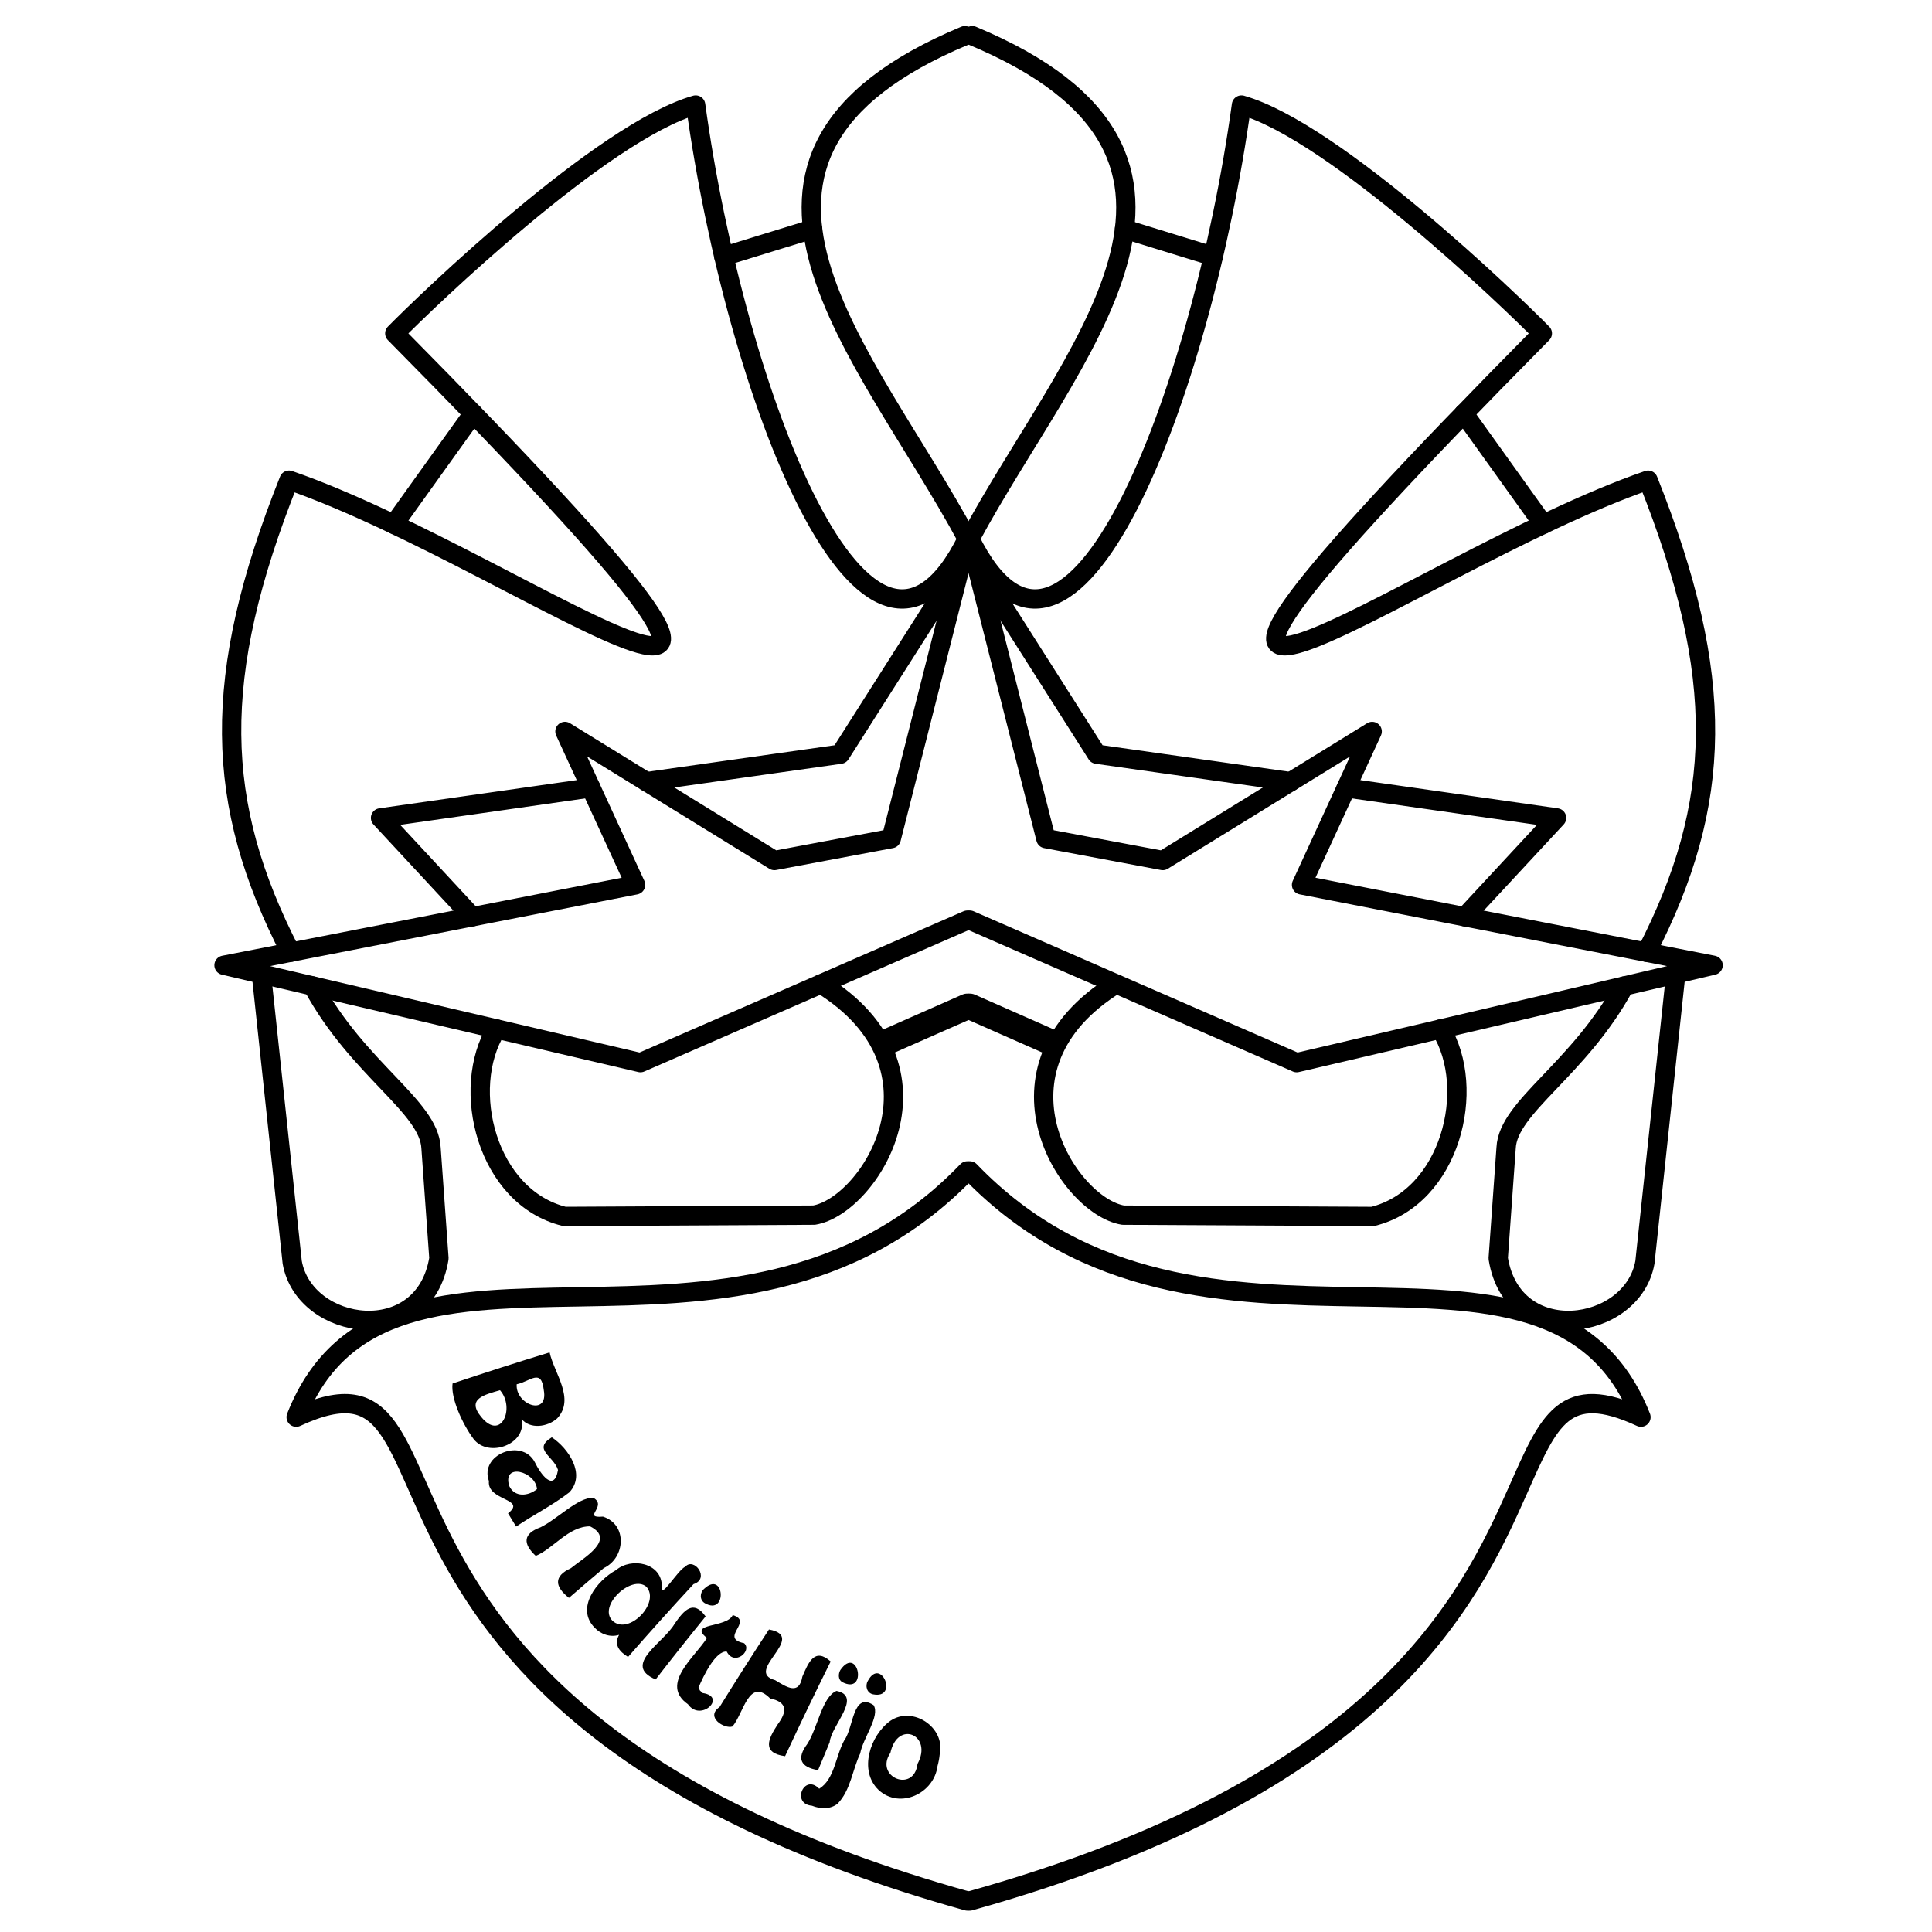
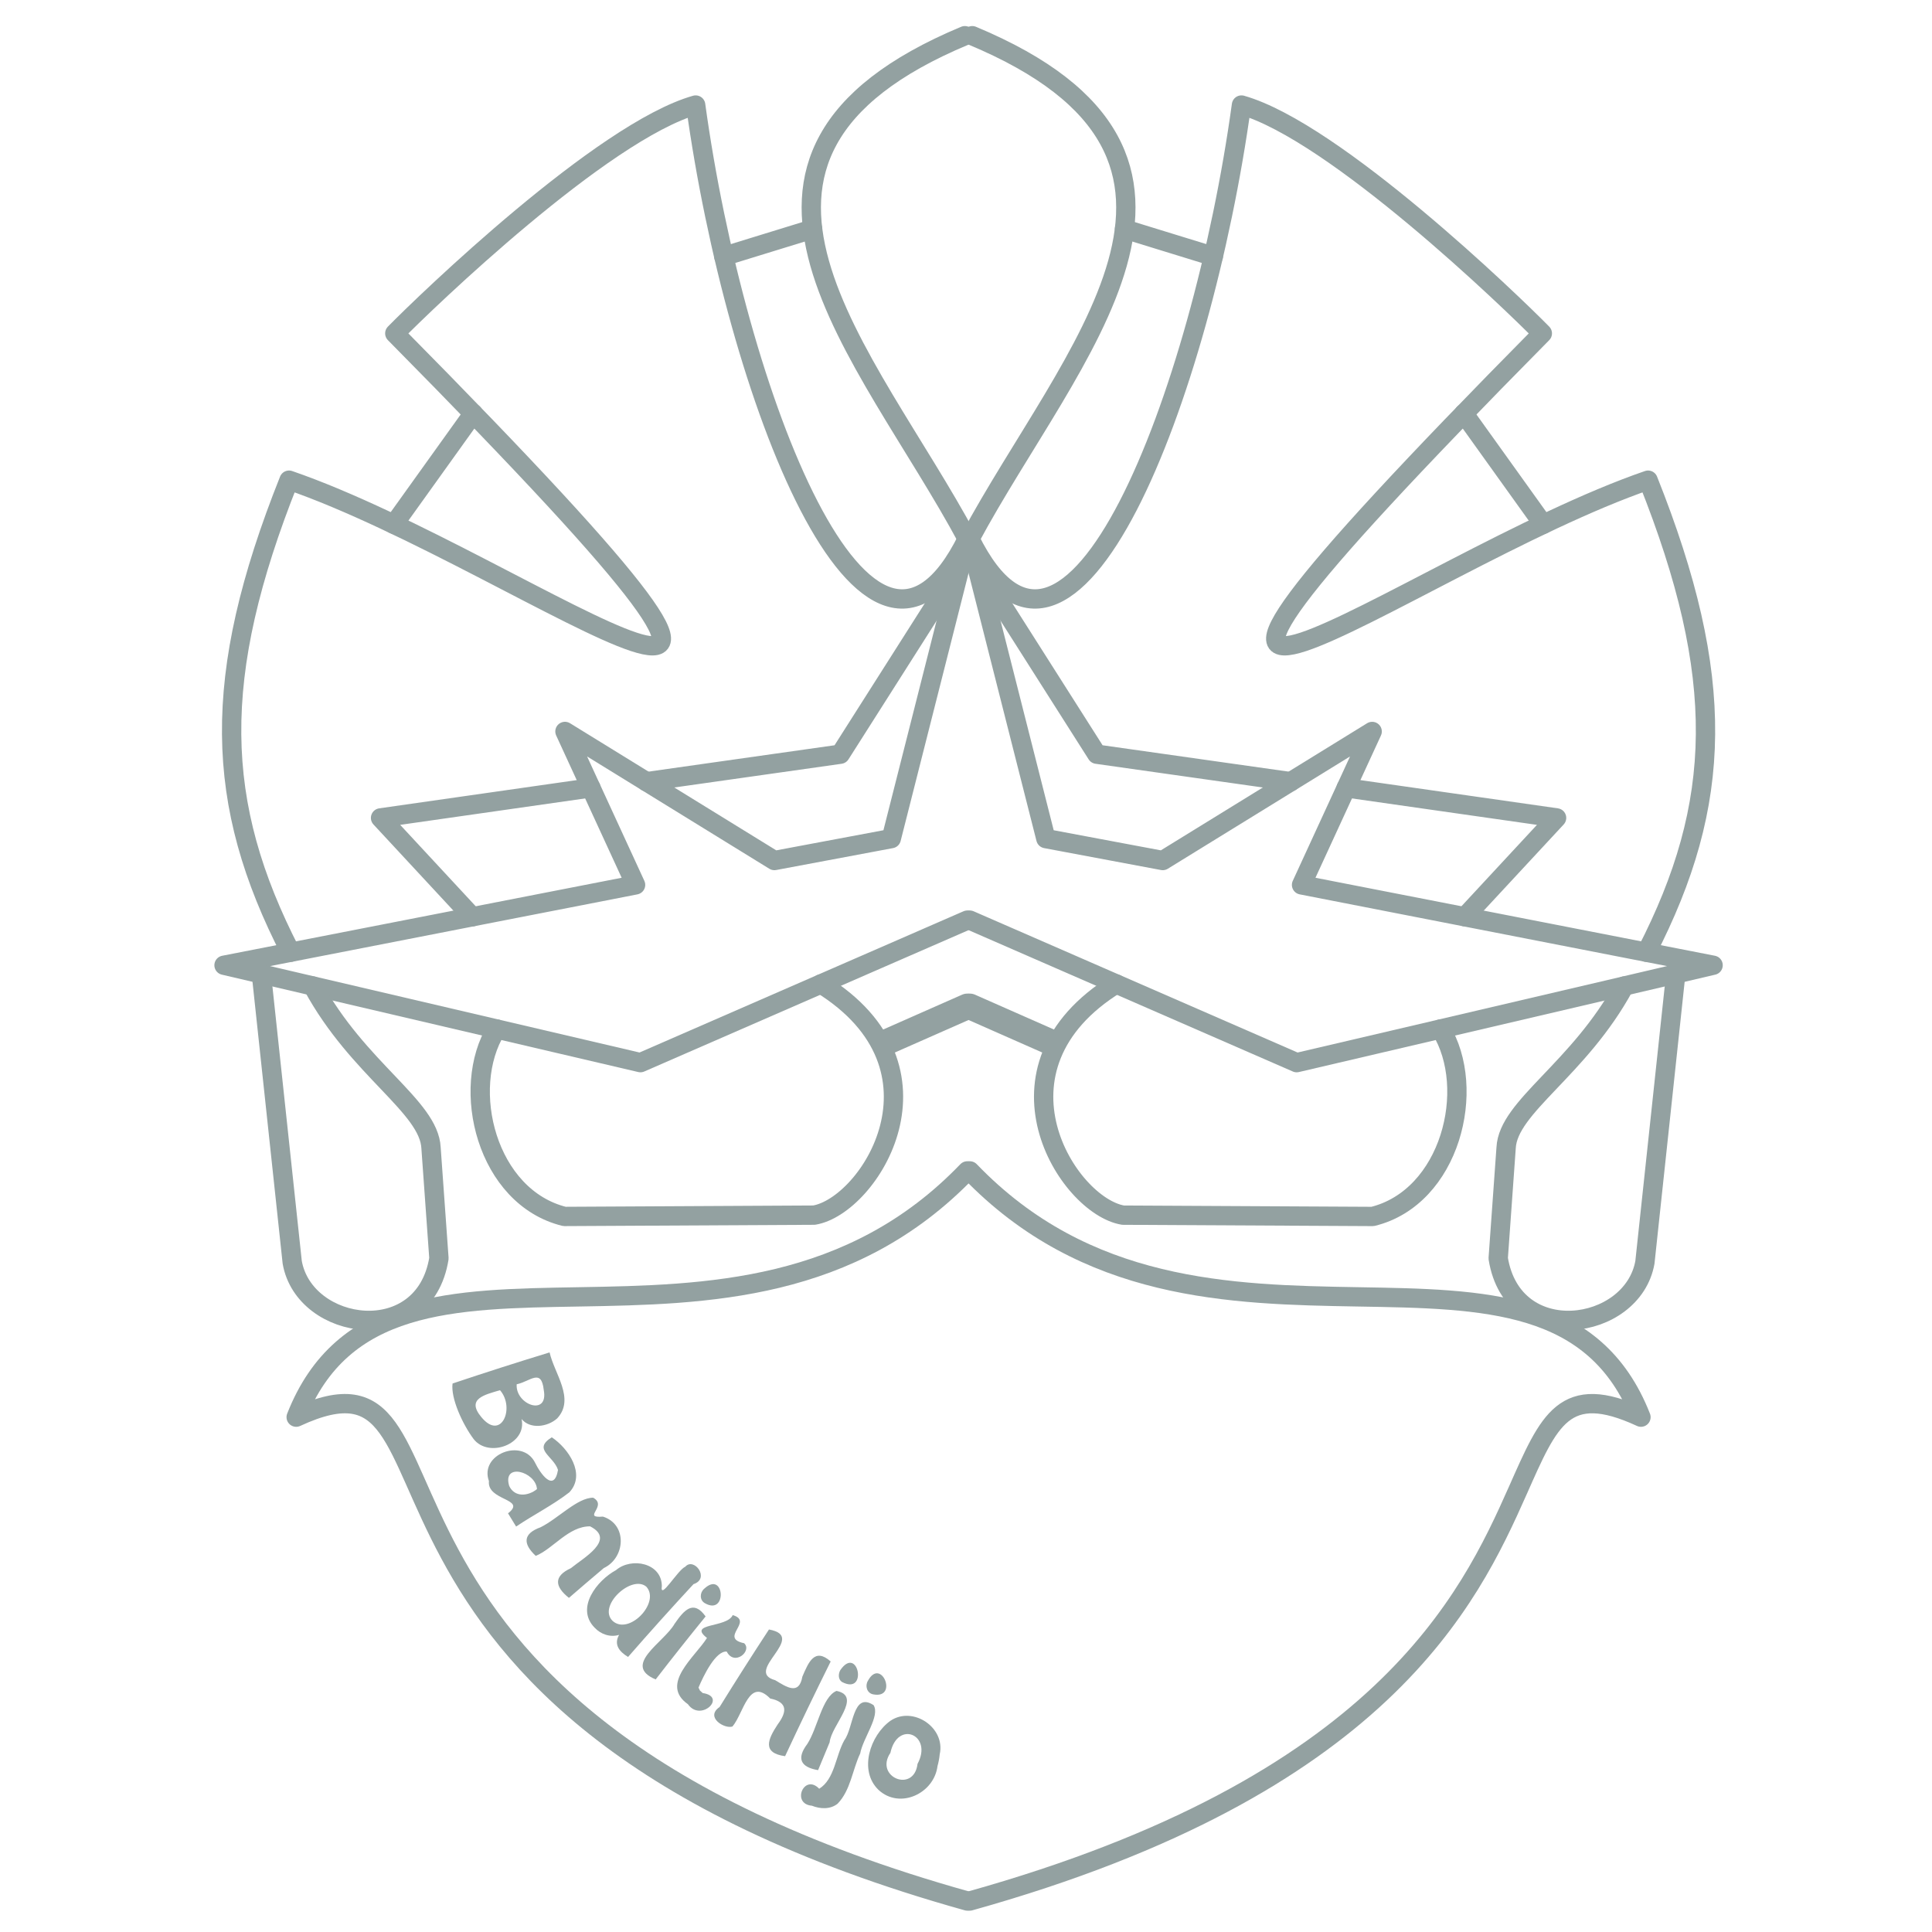
<svg xmlns="http://www.w3.org/2000/svg" version="1.1" id="svg2" width="150" height="150" viewBox="0 0 150 150">
  <defs id="defs6" />
  <g id="layer1">
    <g id="g964">
-       <path id="path820" d="M 74.911,2.772 C 52.315,12.204 67.377,27.427 75.101,41.835" style="fill:none;fill-rule:evenodd;stroke:#000000;stroke-width:1.5;stroke-linecap:round;stroke-linejoin:round;stroke-miterlimit:4;stroke-dasharray:none;stroke-opacity:1" />
-       <path id="path825" d="M 75.101,41.835 69.198,65.109 60.123,66.811 43.863,56.79 49.346,68.702 17.394,74.941 49.724,82.503 75.101,71.44" style="fill:none;fill-rule:evenodd;stroke:#000000;stroke-width:1.5;stroke-linecap:round;stroke-linejoin:round;stroke-miterlimit:4;stroke-dasharray:none;stroke-opacity:1;paint-order:normal" />
-       <path id="path827" d="M 74.591,43.847 65.241,58.556 50.189,60.689" style="fill:none;fill-rule:evenodd;stroke:#000000;stroke-width:1.5;stroke-linecap:round;stroke-linejoin:round;stroke-miterlimit:4;stroke-dasharray:none;stroke-opacity:1" />
-       <path id="path829" d="m 45.879,61.168 -16.333,2.334 7.122,7.675" style="fill:none;fill-rule:evenodd;stroke:#000000;stroke-width:1.5;stroke-linecap:round;stroke-linejoin:round;stroke-miterlimit:4;stroke-dasharray:none;stroke-opacity:1" />
-       <path id="path831" d="M 75.101,41.835 C 67.37,57.498 57.091,30.558 54.011,8.155 46.776,10.21 33.057,23.43 30.652,25.884 72.433,68.14 41.091,43.695 22.441,37.281 c -6.105,15.31 -5.822,25.099 0.127,36.65" style="fill:none;fill-rule:evenodd;stroke:#000000;stroke-width:1.5;stroke-linecap:round;stroke-linejoin:round;stroke-miterlimit:4;stroke-dasharray:none;stroke-opacity:1" />
-       <path id="path833" d="M 63.092,17.782 56.196,19.905" style="fill:none;fill-rule:evenodd;stroke:#000000;stroke-width:1.5;stroke-linecap:round;stroke-linejoin:round;stroke-miterlimit:4;stroke-dasharray:none;stroke-opacity:1" />
-       <path id="path837" d="m 36.743,32.106 -6.162,8.599" style="fill:none;fill-rule:evenodd;stroke:#000000;stroke-width:1.5;stroke-linecap:round;stroke-linejoin:round;stroke-miterlimit:4;stroke-dasharray:none;stroke-opacity:1" />
-       <path id="path839" d="m 24.288,76.553 c 3.516,6.49 9.02,9.352 9.177,12.567 l 0.614,8.579 c -1.134,7.03 -10.434,5.693 -11.391,0.307 L 20.293,75.619" style="fill:none;fill-rule:evenodd;stroke:#000000;stroke-width:1.5;stroke-linecap:round;stroke-linejoin:round;stroke-miterlimit:4;stroke-dasharray:none;stroke-opacity:1" />
-       <path id="path826" d="M 38.547,79.889 C 35.681,84.525 37.792,92.965 43.828,94.445 l 19.377,-0.102 c 4.309,-0.716 11.127,-11.405 0.531,-17.949" style="fill:none;fill-rule:evenodd;stroke:#000000;stroke-width:1.5;stroke-linecap:round;stroke-linejoin:round;stroke-miterlimit:4;stroke-dasharray:none;stroke-opacity:1" />
-       <path id="path828" d="m 75.101,78.142 -6.144,2.711" style="fill:none;fill-rule:evenodd;stroke:#000000;stroke-width:2;stroke-linecap:round;stroke-linejoin:round;stroke-miterlimit:4;stroke-dasharray:none;stroke-opacity:1" />
-       <path id="path832" d="M 75.101,90.909 C 57.102,109.643 30.13,91.879 22.995,110.027 38.131,103.027 22.305,132.837 75.101,147.594" style="fill:none;fill-rule:evenodd;stroke:#000000;stroke-width:1.5;stroke-linecap:round;stroke-linejoin:round;stroke-miterlimit:4;stroke-dasharray:none;stroke-opacity:1" />
+       <path id="path820" d="M 74.911,2.772 C 52.315,12.204 67.377,27.427 75.101,41.835" style="fill:none;fill-rule:evenodd;stroke:#93a1a1;stroke-width:1.5;stroke-linecap:round;stroke-linejoin:round;stroke-miterlimit:4;stroke-dasharray:none;stroke-opacity:1" />
+       <path id="path825" d="M 75.101,41.835 69.198,65.109 60.123,66.811 43.863,56.79 49.346,68.702 17.394,74.941 49.724,82.503 75.101,71.44" style="fill:none;fill-rule:evenodd;stroke:#93a1a1;stroke-width:1.5;stroke-linecap:round;stroke-linejoin:round;stroke-miterlimit:4;stroke-dasharray:none;stroke-opacity:1;paint-order:normal" />
+       <path id="path827" d="M 74.591,43.847 65.241,58.556 50.189,60.689" style="fill:none;fill-rule:evenodd;stroke:#93a1a1;stroke-width:1.5;stroke-linecap:round;stroke-linejoin:round;stroke-miterlimit:4;stroke-dasharray:none;stroke-opacity:1" />
+       <path id="path829" d="m 45.879,61.168 -16.333,2.334 7.122,7.675" style="fill:none;fill-rule:evenodd;stroke:#93a1a1;stroke-width:1.5;stroke-linecap:round;stroke-linejoin:round;stroke-miterlimit:4;stroke-dasharray:none;stroke-opacity:1" />
+       <path id="path831" d="M 75.101,41.835 C 67.37,57.498 57.091,30.558 54.011,8.155 46.776,10.21 33.057,23.43 30.652,25.884 72.433,68.14 41.091,43.695 22.441,37.281 c -6.105,15.31 -5.822,25.099 0.127,36.65" style="fill:none;fill-rule:evenodd;stroke:#93a1a1;stroke-width:1.5;stroke-linecap:round;stroke-linejoin:round;stroke-miterlimit:4;stroke-dasharray:none;stroke-opacity:1" />
+       <path id="path833" d="M 63.092,17.782 56.196,19.905" style="fill:none;fill-rule:evenodd;stroke:#93a1a1;stroke-width:1.5;stroke-linecap:round;stroke-linejoin:round;stroke-miterlimit:4;stroke-dasharray:none;stroke-opacity:1" />
+       <path id="path837" d="m 36.743,32.106 -6.162,8.599" style="fill:none;fill-rule:evenodd;stroke:#93a1a1;stroke-width:1.5;stroke-linecap:round;stroke-linejoin:round;stroke-miterlimit:4;stroke-dasharray:none;stroke-opacity:1" />
+       <path id="path839" d="m 24.288,76.553 c 3.516,6.49 9.02,9.352 9.177,12.567 l 0.614,8.579 c -1.134,7.03 -10.434,5.693 -11.391,0.307 L 20.293,75.619" style="fill:none;fill-rule:evenodd;stroke:#93a1a1;stroke-width:1.5;stroke-linecap:round;stroke-linejoin:round;stroke-miterlimit:4;stroke-dasharray:none;stroke-opacity:1" />
+       <path id="path826" d="M 38.547,79.889 C 35.681,84.525 37.792,92.965 43.828,94.445 l 19.377,-0.102 c 4.309,-0.716 11.127,-11.405 0.531,-17.949" style="fill:none;fill-rule:evenodd;stroke:#93a1a1;stroke-width:1.5;stroke-linecap:round;stroke-linejoin:round;stroke-miterlimit:4;stroke-dasharray:none;stroke-opacity:1" />
+       <path id="path828" d="m 75.101,78.142 -6.144,2.711" style="fill:none;fill-rule:evenodd;stroke:#93a1a1;stroke-width:2;stroke-linecap:round;stroke-linejoin:round;stroke-miterlimit:4;stroke-dasharray:none;stroke-opacity:1" />
+       <path id="path832" d="M 75.101,90.909 C 57.102,109.643 30.13,91.879 22.995,110.027 38.131,103.027 22.305,132.837 75.101,147.594" style="fill:none;fill-rule:evenodd;stroke:#93a1a1;stroke-width:1.5;stroke-linecap:round;stroke-linejoin:round;stroke-miterlimit:4;stroke-dasharray:none;stroke-opacity:1" />
    </g>
    <g id="g977">
-       <path style="fill:none;fill-rule:evenodd;stroke:#000000;stroke-width:1.5;stroke-linecap:round;stroke-linejoin:round;stroke-miterlimit:4;stroke-dasharray:none;stroke-opacity:1" d="m 75.487,2.772 c 22.597,9.432 7.534,24.656 -0.19,39.064" id="path965" />
-       <path style="fill:none;fill-rule:evenodd;stroke:#000000;stroke-width:1.5;stroke-linecap:round;stroke-linejoin:round;stroke-miterlimit:4;stroke-dasharray:none;stroke-opacity:1;paint-order:normal" d="m 75.297,41.835 5.903,23.274 9.075,1.702 16.26,-10.02 -5.483,11.911 31.952,6.239 -32.33,7.563 L 75.297,71.44" id="path967" />
-       <path style="fill:none;fill-rule:evenodd;stroke:#000000;stroke-width:1.5;stroke-linecap:round;stroke-linejoin:round;stroke-miterlimit:4;stroke-dasharray:none;stroke-opacity:1" d="m 75.807,43.847 9.35,14.709 15.052,2.133" id="path969" />
-       <path style="fill:none;fill-rule:evenodd;stroke:#000000;stroke-width:1.5;stroke-linecap:round;stroke-linejoin:round;stroke-miterlimit:4;stroke-dasharray:none;stroke-opacity:1" d="m 104.52,61.168 16.333,2.334 -7.122,7.675" id="path971" />
-       <path style="fill:none;fill-rule:evenodd;stroke:#000000;stroke-width:1.5;stroke-linecap:round;stroke-linejoin:round;stroke-miterlimit:4;stroke-dasharray:none;stroke-opacity:1" d="M 75.297,41.835 C 83.029,57.498 93.307,30.558 96.387,8.155 103.622,10.21 117.341,23.43 119.746,25.884 c -41.781,42.256 -10.439,17.811 8.211,11.397 6.106,15.31 5.822,25.099 -0.127,36.65" id="path973" />
-       <path style="fill:none;fill-rule:evenodd;stroke:#000000;stroke-width:1.5;stroke-linecap:round;stroke-linejoin:round;stroke-miterlimit:4;stroke-dasharray:none;stroke-opacity:1" d="m 87.306,17.782 6.896,2.123" id="path975" />
-       <path style="fill:none;fill-rule:evenodd;stroke:#000000;stroke-width:1.5;stroke-linecap:round;stroke-linejoin:round;stroke-miterlimit:4;stroke-dasharray:none;stroke-opacity:1" d="m 113.655,32.106 6.162,8.599" id="path977" />
-       <path style="fill:none;fill-rule:evenodd;stroke:#000000;stroke-width:1.5;stroke-linecap:round;stroke-linejoin:round;stroke-miterlimit:4;stroke-dasharray:none;stroke-opacity:1" d="m 126.111,76.553 c -3.516,6.49 -9.02,9.352 -9.177,12.567 l -0.614,8.579 c 1.134,7.03 10.434,5.693 11.391,0.307 l 2.395,-22.388" id="path979" />
-       <path style="fill:none;fill-rule:evenodd;stroke:#000000;stroke-width:1.5;stroke-linecap:round;stroke-linejoin:round;stroke-miterlimit:4;stroke-dasharray:none;stroke-opacity:1" d="m 111.851,79.889 c 2.867,4.636 0.756,13.077 -5.281,14.557 l -19.377,-0.102 C 82.883,93.628 76.066,82.938 86.661,76.395" id="path981" />
-       <path style="fill:none;fill-rule:evenodd;stroke:#000000;stroke-width:2;stroke-linecap:round;stroke-linejoin:round;stroke-miterlimit:4;stroke-dasharray:none;stroke-opacity:1" d="m 75.297,78.142 6.144,2.711" id="path983" />
-       <path style="fill:none;fill-rule:evenodd;stroke:#000000;stroke-width:1.5;stroke-linecap:round;stroke-linejoin:round;stroke-miterlimit:4;stroke-dasharray:none;stroke-opacity:1" d="m 75.297,90.909 c 17.999,18.734 44.972,0.97 52.107,19.118 -5.965,-2.759 -7.122,0.2 -9.565,5.701 -3.756,8.457 -10.553,22.925 -42.542,31.866" id="path985" />
+       <path style="fill:none;fill-rule:evenodd;stroke:#93a1a1;stroke-width:1.5;stroke-linecap:round;stroke-linejoin:round;stroke-miterlimit:4;stroke-dasharray:none;stroke-opacity:1" d="m 75.487,2.772 c 22.597,9.432 7.534,24.656 -0.19,39.064" id="path965" />
+       <path style="fill:none;fill-rule:evenodd;stroke:#93a1a1;stroke-width:1.5;stroke-linecap:round;stroke-linejoin:round;stroke-miterlimit:4;stroke-dasharray:none;stroke-opacity:1;paint-order:normal" d="m 75.297,41.835 5.903,23.274 9.075,1.702 16.26,-10.02 -5.483,11.911 31.952,6.239 -32.33,7.563 L 75.297,71.44" id="path967" />
+       <path style="fill:none;fill-rule:evenodd;stroke:#93a1a1;stroke-width:1.5;stroke-linecap:round;stroke-linejoin:round;stroke-miterlimit:4;stroke-dasharray:none;stroke-opacity:1" d="m 75.807,43.847 9.35,14.709 15.052,2.133" id="path969" />
+       <path style="fill:none;fill-rule:evenodd;stroke:#93a1a1;stroke-width:1.5;stroke-linecap:round;stroke-linejoin:round;stroke-miterlimit:4;stroke-dasharray:none;stroke-opacity:1" d="m 104.52,61.168 16.333,2.334 -7.122,7.675" id="path971" />
+       <path style="fill:none;fill-rule:evenodd;stroke:#93a1a1;stroke-width:1.5;stroke-linecap:round;stroke-linejoin:round;stroke-miterlimit:4;stroke-dasharray:none;stroke-opacity:1" d="M 75.297,41.835 C 83.029,57.498 93.307,30.558 96.387,8.155 103.622,10.21 117.341,23.43 119.746,25.884 c -41.781,42.256 -10.439,17.811 8.211,11.397 6.106,15.31 5.822,25.099 -0.127,36.65" id="path973" />
+       <path style="fill:none;fill-rule:evenodd;stroke:#93a1a1;stroke-width:1.5;stroke-linecap:round;stroke-linejoin:round;stroke-miterlimit:4;stroke-dasharray:none;stroke-opacity:1" d="m 87.306,17.782 6.896,2.123" id="path975" />
+       <path style="fill:none;fill-rule:evenodd;stroke:#93a1a1;stroke-width:1.5;stroke-linecap:round;stroke-linejoin:round;stroke-miterlimit:4;stroke-dasharray:none;stroke-opacity:1" d="m 113.655,32.106 6.162,8.599" id="path977" />
+       <path style="fill:none;fill-rule:evenodd;stroke:#93a1a1;stroke-width:1.5;stroke-linecap:round;stroke-linejoin:round;stroke-miterlimit:4;stroke-dasharray:none;stroke-opacity:1" d="m 126.111,76.553 c -3.516,6.49 -9.02,9.352 -9.177,12.567 l -0.614,8.579 c 1.134,7.03 10.434,5.693 11.391,0.307 l 2.395,-22.388" id="path979" />
+       <path style="fill:none;fill-rule:evenodd;stroke:#93a1a1;stroke-width:1.5;stroke-linecap:round;stroke-linejoin:round;stroke-miterlimit:4;stroke-dasharray:none;stroke-opacity:1" d="m 111.851,79.889 c 2.867,4.636 0.756,13.077 -5.281,14.557 l -19.377,-0.102 C 82.883,93.628 76.066,82.938 86.661,76.395" id="path981" />
+       <path style="fill:none;fill-rule:evenodd;stroke:#93a1a1;stroke-width:2;stroke-linecap:round;stroke-linejoin:round;stroke-miterlimit:4;stroke-dasharray:none;stroke-opacity:1" d="m 75.297,78.142 6.144,2.711" id="path983" />
+       <path style="fill:none;fill-rule:evenodd;stroke:#93a1a1;stroke-width:1.5;stroke-linecap:round;stroke-linejoin:round;stroke-miterlimit:4;stroke-dasharray:none;stroke-opacity:1" d="m 75.297,90.909 c 17.999,18.734 44.972,0.97 52.107,19.118 -5.965,-2.759 -7.122,0.2 -9.565,5.701 -3.756,8.457 -10.553,22.925 -42.542,31.866" id="path985" />
    </g>
    <g id="g975">
      <g id="g982">
        <g id="g985">
-           <path id="path1017" d="m 42.671,105.002 c 0.361,1.635 2,3.599 0.591,5.119 -0.754,0.68 -2.11,0.857 -2.768,0.049 0.444,1.965 -2.564,3.056 -3.725,1.554 -0.864,-1.161 -1.785,-3.177 -1.632,-4.309 2.5,-0.839 5.011,-1.643 7.533,-2.414 z m -2.555,2.472 c -0.117,1.59 2.488,2.527 2.102,0.448 -0.19,-1.729 -1.062,-0.655 -2.102,-0.448 z m -1.295,0.461 c -1.198,0.354 -2.625,0.664 -1.466,2.068 1.563,1.932 2.657,-0.706 1.466,-2.068 z" style="font-style:normal;font-weight:bold;font-size:medium;line-height:125%;font-family:sans-serif;letter-spacing:-9.738px;word-spacing:0px;fill:#000000;fill-opacity:1;stroke:none;stroke-width:0.06px;stroke-linecap:butt;stroke-linejoin:miter;stroke-opacity:1" />
+           <path id="path1017" d="m 42.671,105.002 c 0.361,1.635 2,3.599 0.591,5.119 -0.754,0.68 -2.11,0.857 -2.768,0.049 0.444,1.965 -2.564,3.056 -3.725,1.554 -0.864,-1.161 -1.785,-3.177 -1.632,-4.309 2.5,-0.839 5.011,-1.643 7.533,-2.414 z m -2.555,2.472 c -0.117,1.59 2.488,2.527 2.102,0.448 -0.19,-1.729 -1.062,-0.655 -2.102,-0.448 z m -1.295,0.461 c -1.198,0.354 -2.625,0.664 -1.466,2.068 1.563,1.932 2.657,-0.706 1.466,-2.068 z" style="font-style:normal;font-weight:bold;font-size:medium;line-height:125%;font-family:sans-serif;letter-spacing:-9.738px;word-spacing:0px;fill:#93a1a1;fill-opacity:1;stroke:none;stroke-width:0.06px;stroke-linecap:butt;stroke-linejoin:miter;stroke-opacity:1" />
        </g>
      </g>
    </g>
-     <path id="path1019" d="m 39.442,117.495 c 1.499,-1.16 -1.645,-0.949 -1.482,-2.506 -0.754,-2.073 2.57,-3.357 3.561,-1.467 0.431,0.896 1.493,2.393 1.803,0.603 -0.346,-1.094 -2.006,-1.588 -0.484,-2.533 1.287,0.855 2.672,2.869 1.366,4.27 -1.293,1.003 -2.778,1.742 -4.135,2.659 -0.214,-0.34 -0.423,-0.682 -0.628,-1.027 z m 2.249,-1.882 c -0.092,-1.365 -2.708,-2.091 -2.157,-0.247 0.424,0.915 1.485,0.796 2.157,0.247 z" style="font-style:normal;font-weight:bold;font-size:medium;line-height:125%;font-family:sans-serif;letter-spacing:-9.738px;word-spacing:0px;fill:#000000;fill-opacity:1;stroke:none;stroke-width:0.06px;stroke-linecap:butt;stroke-linejoin:miter;stroke-opacity:1" />
-     <path id="path1021" d="m 44.171,124.058 c -1.098,-0.87 -1.209,-1.678 0.153,-2.306 0.926,-0.766 3.552,-2.208 1.488,-3.247 -1.673,-0.009 -2.862,1.74 -4.216,2.293 -1.017,-0.948 -0.99,-1.728 0.369,-2.219 1.328,-0.649 2.886,-2.321 4.095,-2.295 1.146,0.653 -0.924,1.606 0.752,1.465 1.914,0.604 1.752,3.194 0.068,3.995 -0.908,0.765 -1.811,1.536 -2.708,2.314 z" style="font-style:normal;font-weight:bold;font-size:medium;line-height:125%;font-family:sans-serif;letter-spacing:-9.738px;word-spacing:0px;fill:#000000;fill-opacity:1;stroke:none;stroke-width:0.06px;stroke-linecap:butt;stroke-linejoin:miter;stroke-opacity:1" />
-     <path id="path1023" d="m 46.173,126.379 c -1.52,-1.528 0.183,-3.679 1.654,-4.475 1.198,-1.023 3.549,-0.561 3.558,1.237 -0.173,1.181 1.236,-1.258 1.821,-1.503 0.673,-0.766 1.955,0.922 0.638,1.354 -1.722,1.859 -3.416,3.744 -5.081,5.654 -0.732,-0.444 -1.104,-0.993 -0.697,-1.716 -0.676,0.212 -1.419,-0.04 -1.892,-0.551 z m 1.376,-0.546 c 1.258,1.184 3.749,-1.411 2.633,-2.642 -1.138,-0.963 -3.783,1.477 -2.633,2.642 z" style="font-style:normal;font-weight:bold;font-size:medium;line-height:125%;font-family:sans-serif;letter-spacing:-9.738px;word-spacing:0px;fill:#000000;fill-opacity:1;stroke:none;stroke-width:0.06px;stroke-linecap:butt;stroke-linejoin:miter;stroke-opacity:1" />
-     <path id="path1025" d="m 54.669,123.354 c 1.59,-1.487 1.828,2.141 0.047,1.112 -0.412,-0.246 -0.387,-0.819 -0.047,-1.112 z m -3.764,7.037 c -2.644,-1.117 0.646,-2.866 1.467,-4.315 0.726,-1.051 1.457,-1.914 2.411,-0.576 -1.313,1.614 -2.606,3.245 -3.878,4.891 z" style="font-style:normal;font-weight:bold;font-size:medium;line-height:125%;font-family:sans-serif;letter-spacing:-9.738px;word-spacing:0px;fill:#000000;fill-opacity:1;stroke:none;stroke-width:0.06px;stroke-linecap:butt;stroke-linejoin:miter;stroke-opacity:1" />
-     <path id="path1027" d="m 54.56,131.448 c 1.914,0.284 -0.153,2.282 -1.148,0.869 -2.223,-1.562 0.577,-3.694 1.477,-5.148 -1.531,-1.187 1.553,-0.763 1.999,-1.774 1.659,0.494 -1.092,1.774 0.887,2.184 0.649,0.597 -0.76,1.812 -1.353,0.647 -0.87,-0.058 -1.796,1.87 -2.191,2.799 l 0.114,0.231 0.214,0.192 z" style="font-style:normal;font-weight:bold;font-size:medium;line-height:125%;font-family:sans-serif;letter-spacing:-9.738px;word-spacing:0px;fill:#000000;fill-opacity:1;stroke:none;stroke-width:0.06px;stroke-linecap:butt;stroke-linejoin:miter;stroke-opacity:1" />
-     <path id="path1029" d="m 60.955,136.35 c -1.818,-0.25 -1.327,-1.324 -0.58,-2.461 0.727,-0.979 0.805,-1.725 -0.579,-2.018 -1.653,-1.676 -2.047,1.122 -2.925,2.173 -0.612,0.216 -2.152,-0.721 -1.004,-1.51 1.253,-2.023 2.531,-4.03 3.835,-6.021 3.08,0.556 -2.021,3.257 0.482,3.936 0.891,0.537 1.854,1.196 2.111,-0.274 0.485,-1.136 0.959,-2.278 2.199,-1.179 -1.211,2.436 -2.391,4.888 -3.54,7.354 z" style="font-style:normal;font-weight:bold;font-size:medium;line-height:125%;font-family:sans-serif;letter-spacing:-9.738px;word-spacing:0px;fill:#000000;fill-opacity:1;stroke:none;stroke-width:0.06px;stroke-linecap:butt;stroke-linejoin:miter;stroke-opacity:1" />
-     <path id="path1031" d="m 65.247,129.659 c 1.38,-1.983 2.166,2 0.125,0.929 -0.311,-0.201 -0.293,-0.642 -0.125,-0.929 z m -1.73,7.775 c -1.37,-0.23 -1.686,-0.91 -0.839,-2.032 0.802,-1.233 1.149,-3.666 2.27,-4.12 2.044,0.415 -0.416,2.674 -0.534,3.99 -0.302,0.72 -0.601,1.44 -0.898,2.161 z" style="font-style:normal;font-weight:bold;font-size:medium;line-height:125%;font-family:sans-serif;letter-spacing:-9.738px;word-spacing:0px;fill:#000000;fill-opacity:1;stroke:none;stroke-width:0.06px;stroke-linecap:butt;stroke-linejoin:miter;stroke-opacity:1" />
-     <path id="path1033" d="m 63.035,140.195 c -1.625,-0.137 -0.604,-2.532 0.568,-1.318 1.209,-0.749 1.268,-2.555 1.955,-3.773 0.721,-0.97 0.635,-3.78 2.264,-2.719 0.535,0.837 -0.823,2.559 -1.037,3.756 -0.608,1.281 -0.741,2.854 -1.754,3.898 -0.567,0.455 -1.358,0.416 -1.996,0.155 z M 67.377,130.51 c 1.03,-1.92 2.422,1.444 0.398,1.036 -0.468,-0.102 -0.624,-0.651 -0.398,-1.036 z" style="font-style:normal;font-weight:bold;font-size:medium;line-height:125%;font-family:sans-serif;letter-spacing:-9.738px;word-spacing:0px;fill:#000000;fill-opacity:1;stroke:none;stroke-width:0.06px;stroke-linecap:butt;stroke-linejoin:miter;stroke-opacity:1" />
-     <path id="path1035" d="m 69.13,136.091 c -1.267,1.879 1.832,3.158 2.108,0.851 1.211,-2.229 -1.545,-3.437 -2.108,-0.851 z m 3.658,1.026 c -0.263,2.123 -2.918,3.382 -4.574,1.856 -1.57,-1.501 -0.658,-4.244 0.92,-5.373 1.74,-1.175 4.297,0.524 3.824,2.612 -0.027,0.306 -0.088,0.609 -0.17,0.905 z" style="font-style:normal;font-weight:bold;font-size:medium;line-height:125%;font-family:sans-serif;letter-spacing:-9.738px;word-spacing:0px;fill:#000000;fill-opacity:1;stroke:none;stroke-width:0.06px;stroke-linecap:butt;stroke-linejoin:miter;stroke-opacity:1" />
+     <path id="path1019" d="m 39.442,117.495 c 1.499,-1.16 -1.645,-0.949 -1.482,-2.506 -0.754,-2.073 2.57,-3.357 3.561,-1.467 0.431,0.896 1.493,2.393 1.803,0.603 -0.346,-1.094 -2.006,-1.588 -0.484,-2.533 1.287,0.855 2.672,2.869 1.366,4.27 -1.293,1.003 -2.778,1.742 -4.135,2.659 -0.214,-0.34 -0.423,-0.682 -0.628,-1.027 z m 2.249,-1.882 c -0.092,-1.365 -2.708,-2.091 -2.157,-0.247 0.424,0.915 1.485,0.796 2.157,0.247 z" style="font-style:normal;font-weight:bold;font-size:medium;line-height:125%;font-family:sans-serif;letter-spacing:-9.738px;word-spacing:0px;fill:#93a1a1;fill-opacity:1;stroke:none;stroke-width:0.06px;stroke-linecap:butt;stroke-linejoin:miter;stroke-opacity:1" />
+     <path id="path1021" d="m 44.171,124.058 c -1.098,-0.87 -1.209,-1.678 0.153,-2.306 0.926,-0.766 3.552,-2.208 1.488,-3.247 -1.673,-0.009 -2.862,1.74 -4.216,2.293 -1.017,-0.948 -0.99,-1.728 0.369,-2.219 1.328,-0.649 2.886,-2.321 4.095,-2.295 1.146,0.653 -0.924,1.606 0.752,1.465 1.914,0.604 1.752,3.194 0.068,3.995 -0.908,0.765 -1.811,1.536 -2.708,2.314 z" style="font-style:normal;font-weight:bold;font-size:medium;line-height:125%;font-family:sans-serif;letter-spacing:-9.738px;word-spacing:0px;fill:#93a1a1;fill-opacity:1;stroke:none;stroke-width:0.06px;stroke-linecap:butt;stroke-linejoin:miter;stroke-opacity:1" />
+     <path id="path1023" d="m 46.173,126.379 c -1.52,-1.528 0.183,-3.679 1.654,-4.475 1.198,-1.023 3.549,-0.561 3.558,1.237 -0.173,1.181 1.236,-1.258 1.821,-1.503 0.673,-0.766 1.955,0.922 0.638,1.354 -1.722,1.859 -3.416,3.744 -5.081,5.654 -0.732,-0.444 -1.104,-0.993 -0.697,-1.716 -0.676,0.212 -1.419,-0.04 -1.892,-0.551 z m 1.376,-0.546 c 1.258,1.184 3.749,-1.411 2.633,-2.642 -1.138,-0.963 -3.783,1.477 -2.633,2.642 z" style="font-style:normal;font-weight:bold;font-size:medium;line-height:125%;font-family:sans-serif;letter-spacing:-9.738px;word-spacing:0px;fill:#93a1a1;fill-opacity:1;stroke:none;stroke-width:0.06px;stroke-linecap:butt;stroke-linejoin:miter;stroke-opacity:1" />
+     <path id="path1025" d="m 54.669,123.354 c 1.59,-1.487 1.828,2.141 0.047,1.112 -0.412,-0.246 -0.387,-0.819 -0.047,-1.112 z m -3.764,7.037 c -2.644,-1.117 0.646,-2.866 1.467,-4.315 0.726,-1.051 1.457,-1.914 2.411,-0.576 -1.313,1.614 -2.606,3.245 -3.878,4.891 z" style="font-style:normal;font-weight:bold;font-size:medium;line-height:125%;font-family:sans-serif;letter-spacing:-9.738px;word-spacing:0px;fill:#93a1a1;fill-opacity:1;stroke:none;stroke-width:0.06px;stroke-linecap:butt;stroke-linejoin:miter;stroke-opacity:1" />
+     <path id="path1027" d="m 54.56,131.448 c 1.914,0.284 -0.153,2.282 -1.148,0.869 -2.223,-1.562 0.577,-3.694 1.477,-5.148 -1.531,-1.187 1.553,-0.763 1.999,-1.774 1.659,0.494 -1.092,1.774 0.887,2.184 0.649,0.597 -0.76,1.812 -1.353,0.647 -0.87,-0.058 -1.796,1.87 -2.191,2.799 l 0.114,0.231 0.214,0.192 z" style="font-style:normal;font-weight:bold;font-size:medium;line-height:125%;font-family:sans-serif;letter-spacing:-9.738px;word-spacing:0px;fill:#93a1a1;fill-opacity:1;stroke:none;stroke-width:0.06px;stroke-linecap:butt;stroke-linejoin:miter;stroke-opacity:1" />
+     <path id="path1029" d="m 60.955,136.35 c -1.818,-0.25 -1.327,-1.324 -0.58,-2.461 0.727,-0.979 0.805,-1.725 -0.579,-2.018 -1.653,-1.676 -2.047,1.122 -2.925,2.173 -0.612,0.216 -2.152,-0.721 -1.004,-1.51 1.253,-2.023 2.531,-4.03 3.835,-6.021 3.08,0.556 -2.021,3.257 0.482,3.936 0.891,0.537 1.854,1.196 2.111,-0.274 0.485,-1.136 0.959,-2.278 2.199,-1.179 -1.211,2.436 -2.391,4.888 -3.54,7.354 z" style="font-style:normal;font-weight:bold;font-size:medium;line-height:125%;font-family:sans-serif;letter-spacing:-9.738px;word-spacing:0px;fill:#93a1a1;fill-opacity:1;stroke:none;stroke-width:0.06px;stroke-linecap:butt;stroke-linejoin:miter;stroke-opacity:1" />
+     <path id="path1031" d="m 65.247,129.659 c 1.38,-1.983 2.166,2 0.125,0.929 -0.311,-0.201 -0.293,-0.642 -0.125,-0.929 z m -1.73,7.775 c -1.37,-0.23 -1.686,-0.91 -0.839,-2.032 0.802,-1.233 1.149,-3.666 2.27,-4.12 2.044,0.415 -0.416,2.674 -0.534,3.99 -0.302,0.72 -0.601,1.44 -0.898,2.161 z" style="font-style:normal;font-weight:bold;font-size:medium;line-height:125%;font-family:sans-serif;letter-spacing:-9.738px;word-spacing:0px;fill:#93a1a1;fill-opacity:1;stroke:none;stroke-width:0.06px;stroke-linecap:butt;stroke-linejoin:miter;stroke-opacity:1" />
+     <path id="path1033" d="m 63.035,140.195 c -1.625,-0.137 -0.604,-2.532 0.568,-1.318 1.209,-0.749 1.268,-2.555 1.955,-3.773 0.721,-0.97 0.635,-3.78 2.264,-2.719 0.535,0.837 -0.823,2.559 -1.037,3.756 -0.608,1.281 -0.741,2.854 -1.754,3.898 -0.567,0.455 -1.358,0.416 -1.996,0.155 z M 67.377,130.51 c 1.03,-1.92 2.422,1.444 0.398,1.036 -0.468,-0.102 -0.624,-0.651 -0.398,-1.036 z" style="font-style:normal;font-weight:bold;font-size:medium;line-height:125%;font-family:sans-serif;letter-spacing:-9.738px;word-spacing:0px;fill:#93a1a1;fill-opacity:1;stroke:none;stroke-width:0.06px;stroke-linecap:butt;stroke-linejoin:miter;stroke-opacity:1" />
+     <path id="path1035" d="m 69.13,136.091 c -1.267,1.879 1.832,3.158 2.108,0.851 1.211,-2.229 -1.545,-3.437 -2.108,-0.851 z m 3.658,1.026 c -0.263,2.123 -2.918,3.382 -4.574,1.856 -1.57,-1.501 -0.658,-4.244 0.92,-5.373 1.74,-1.175 4.297,0.524 3.824,2.612 -0.027,0.306 -0.088,0.609 -0.17,0.905 z" style="font-style:normal;font-weight:bold;font-size:medium;line-height:125%;font-family:sans-serif;letter-spacing:-9.738px;word-spacing:0px;fill:#93a1a1;fill-opacity:1;stroke:none;stroke-width:0.06px;stroke-linecap:butt;stroke-linejoin:miter;stroke-opacity:1" />
  </g>
</svg>
